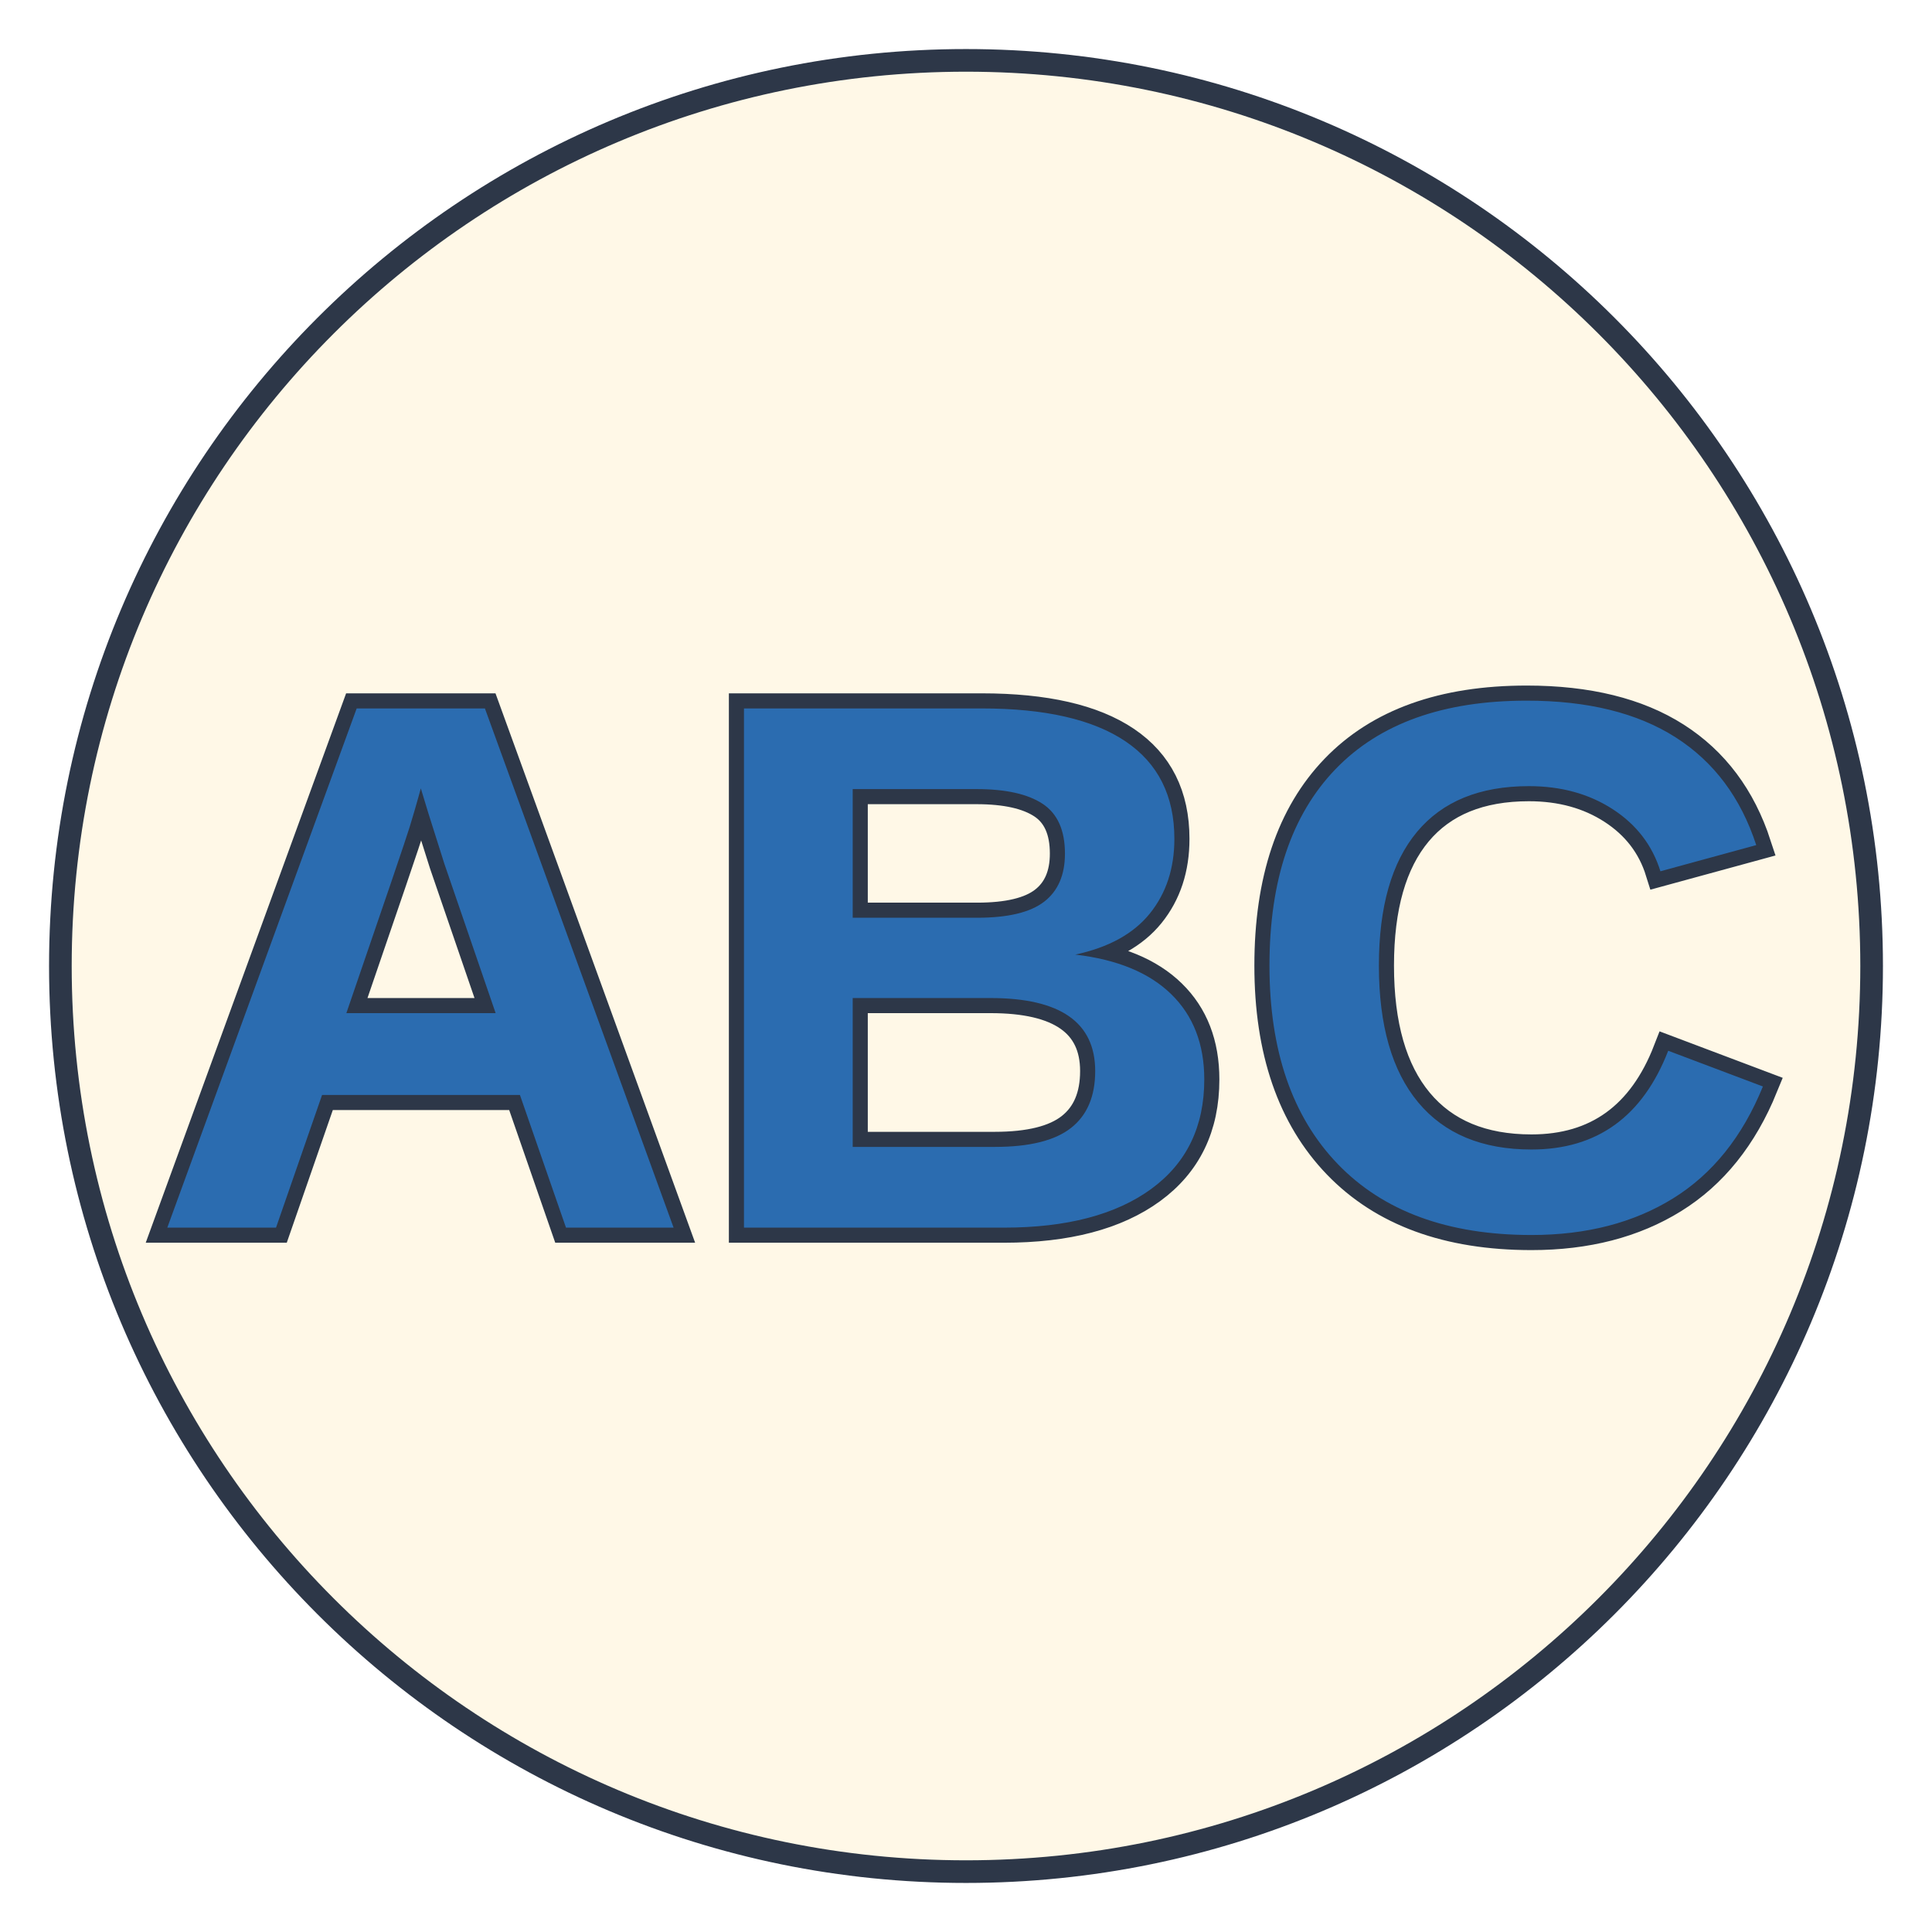
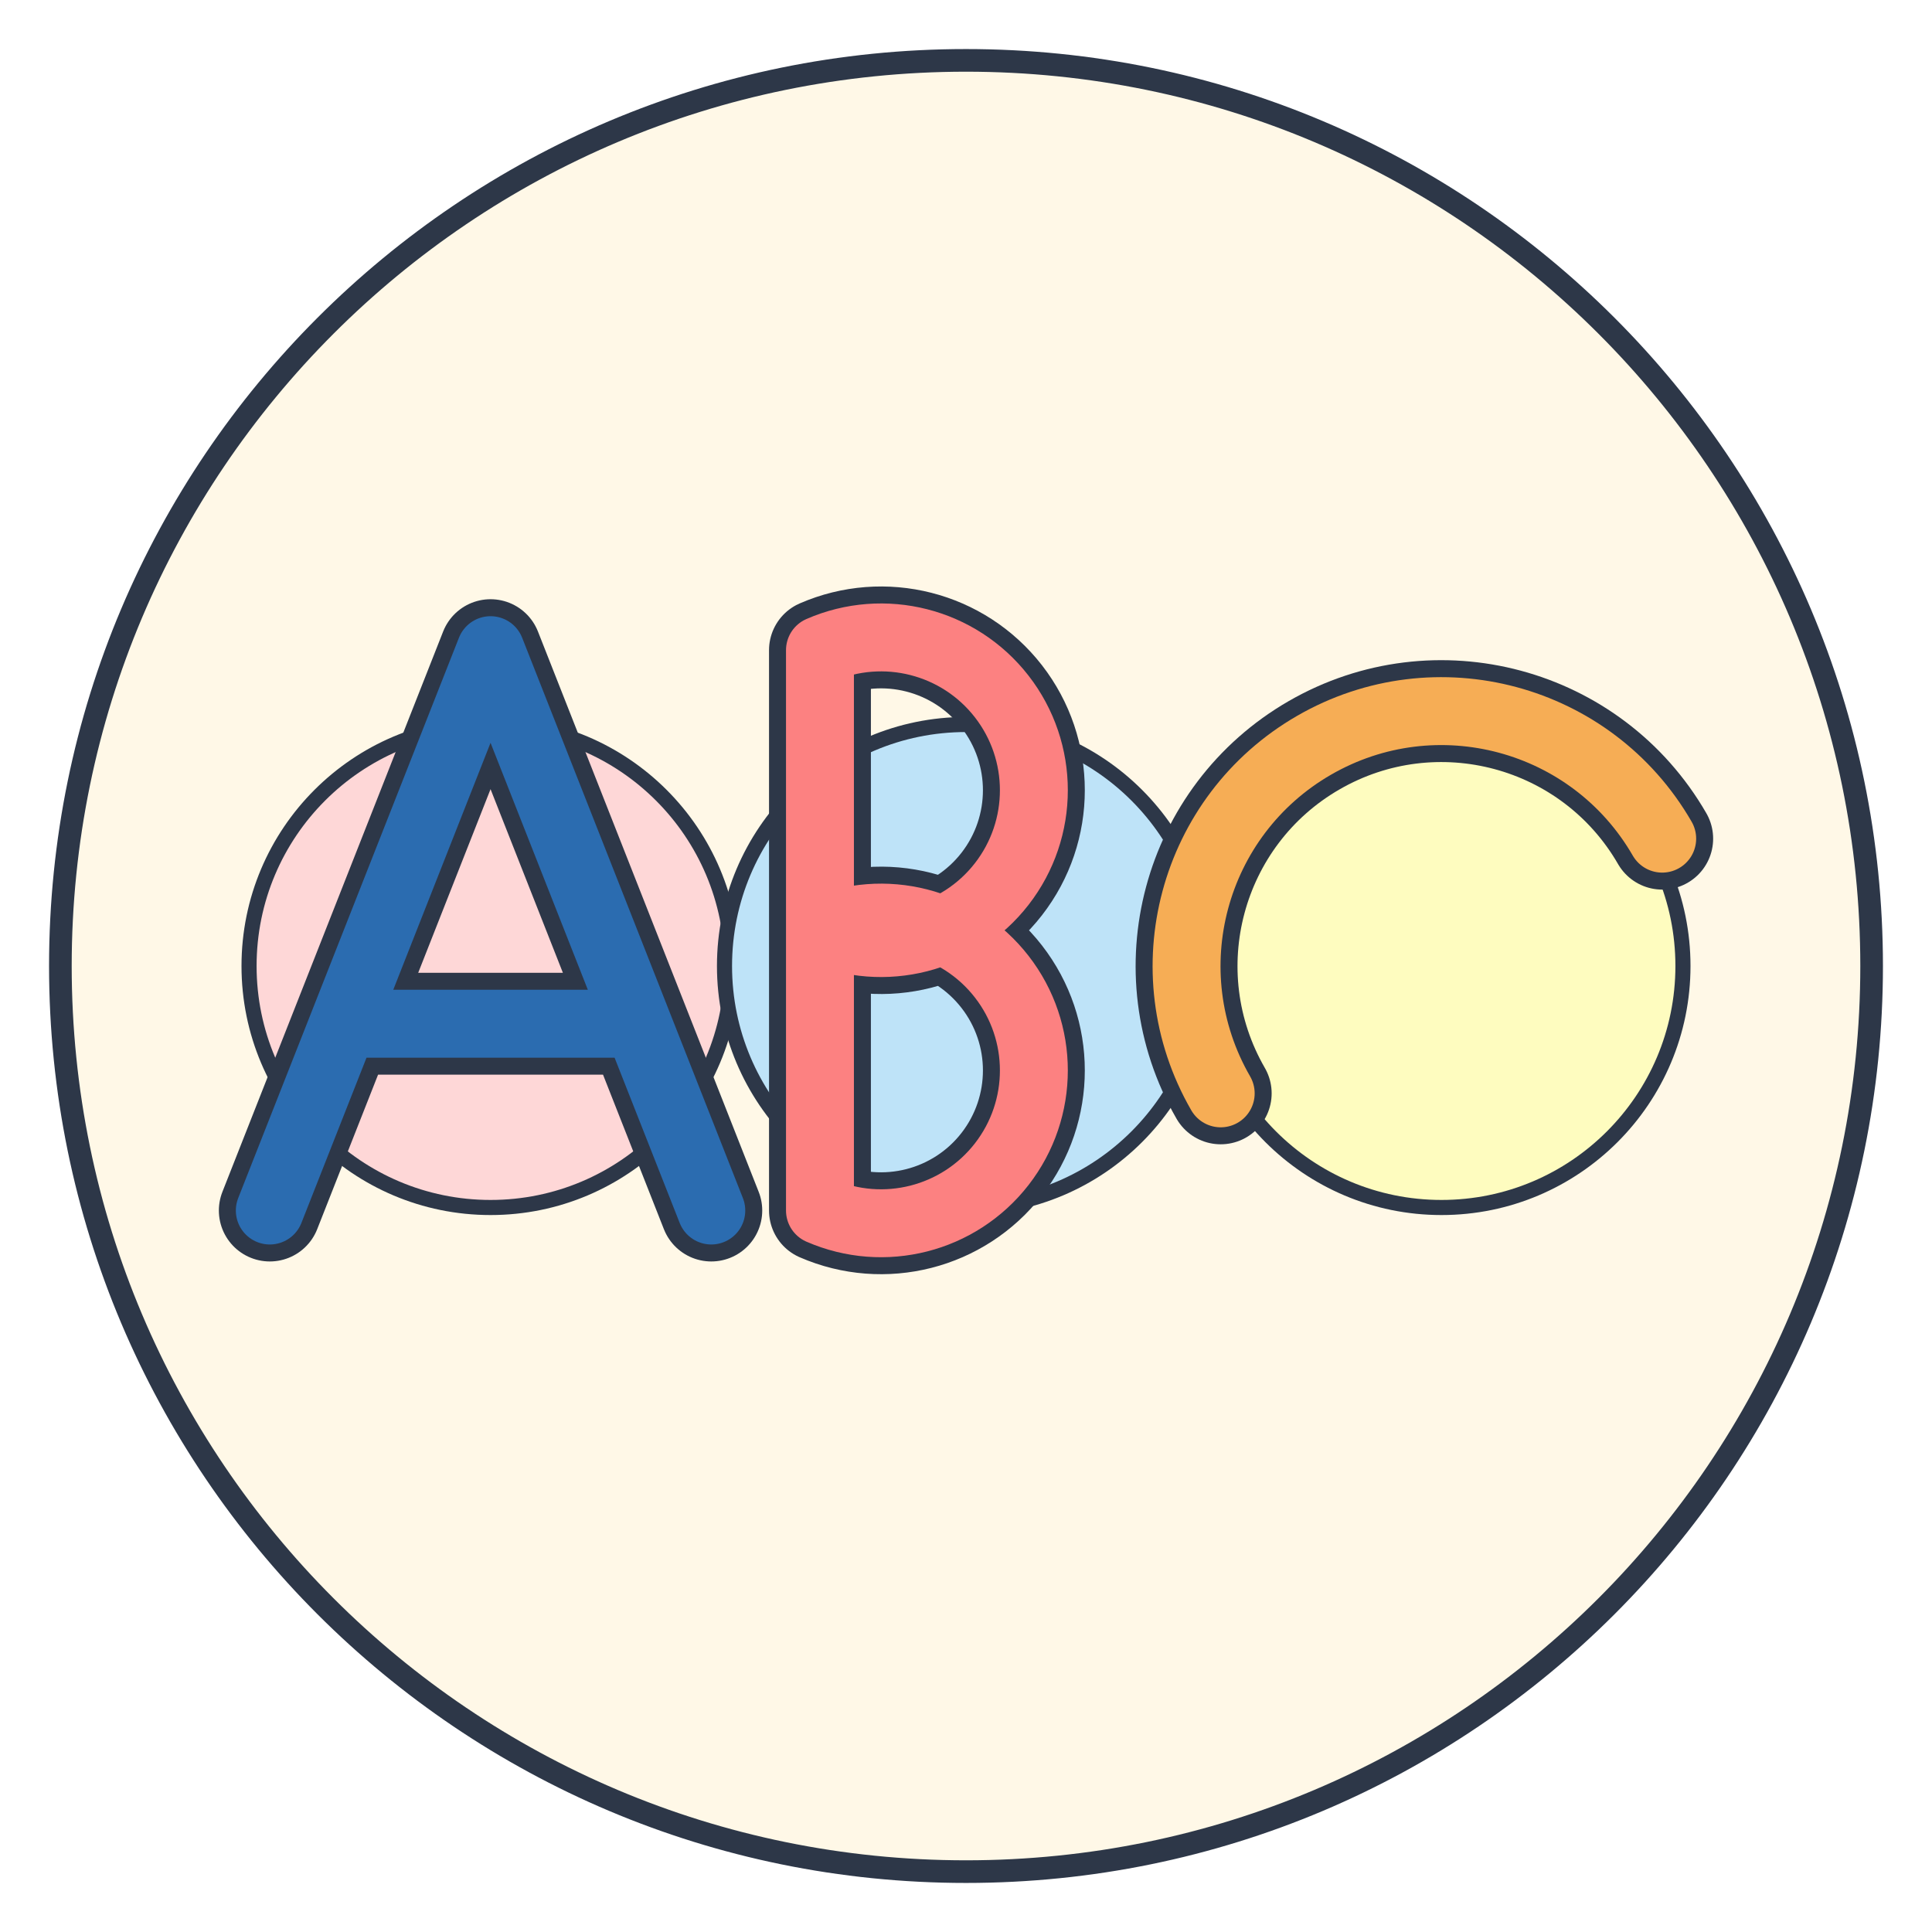
<svg xmlns="http://www.w3.org/2000/svg" viewBox="0 0 512 512">
  <circle cx="256" cy="256" r="240" fill="#FFF8E7" stroke="#2D3748" stroke-width="6" />
-   <text x="256" y="256" text-anchor="middle" dominant-baseline="central" font-family="Arial, Helvetica, sans-serif" font-weight="bold" font-size="200" fill="#2B6CB0" stroke="#2D3748" stroke-width="8" paint-order="stroke fill">ABC</text>
+   <circle cx="130" cy="256" r="64" fill="#FED7D7" stroke="#2D3748" stroke-width="4" />
+   <circle cx="256" cy="256" r="64" fill="#BEE3F8" stroke="#2D3748" stroke-width="4" />
+   <circle cx="382" cy="256" r="64" fill="#FEFCBF" stroke="#2D3748" stroke-width="4" />
+   <g transform="translate(130 256) scale(0.45) translate(-256 -256)" fill="none" stroke-linecap="round" stroke-linejoin="round">
+     <path d="M 126 400 L 256 70 L 386 400 M 176 290 L 336 290" stroke="#2D3748" stroke-width="60" />
+     <path d="M 126 400 L 256 70 L 386 400 M 176 290 L 336 290" stroke="#2B6CB0" stroke-width="40" />
+   </g>
+   <g transform="translate(256 256) scale(0.45) translate(-256 -256)" fill="none" stroke-linecap="round" stroke-linejoin="round">
+     <path d="M 170 400 L 170 70 A 90 90 0 1 1 170 235 A 90 90 0 1 1 170 400" stroke="#2D3748" stroke-width="60" />
+     <path d="M 170 400 L 170 70 A 90 90 0 1 1 170 235 A 90 90 0 1 1 170 400" stroke="#FC8181" stroke-width="40" />
+   </g>
+   <g transform="translate(382 256) scale(0.45) translate(-256 -256)" fill="none" stroke-linecap="round" stroke-linejoin="round">
+     <path d="M 386 181 A 150 150 0 0 0 126 331" stroke="#2D3748" stroke-width="60" />
+     <path d="M 386 181 A 150 150 0 0 0 126 331" stroke="#F6AD55" stroke-width="40" />
+   </g>
</svg>
